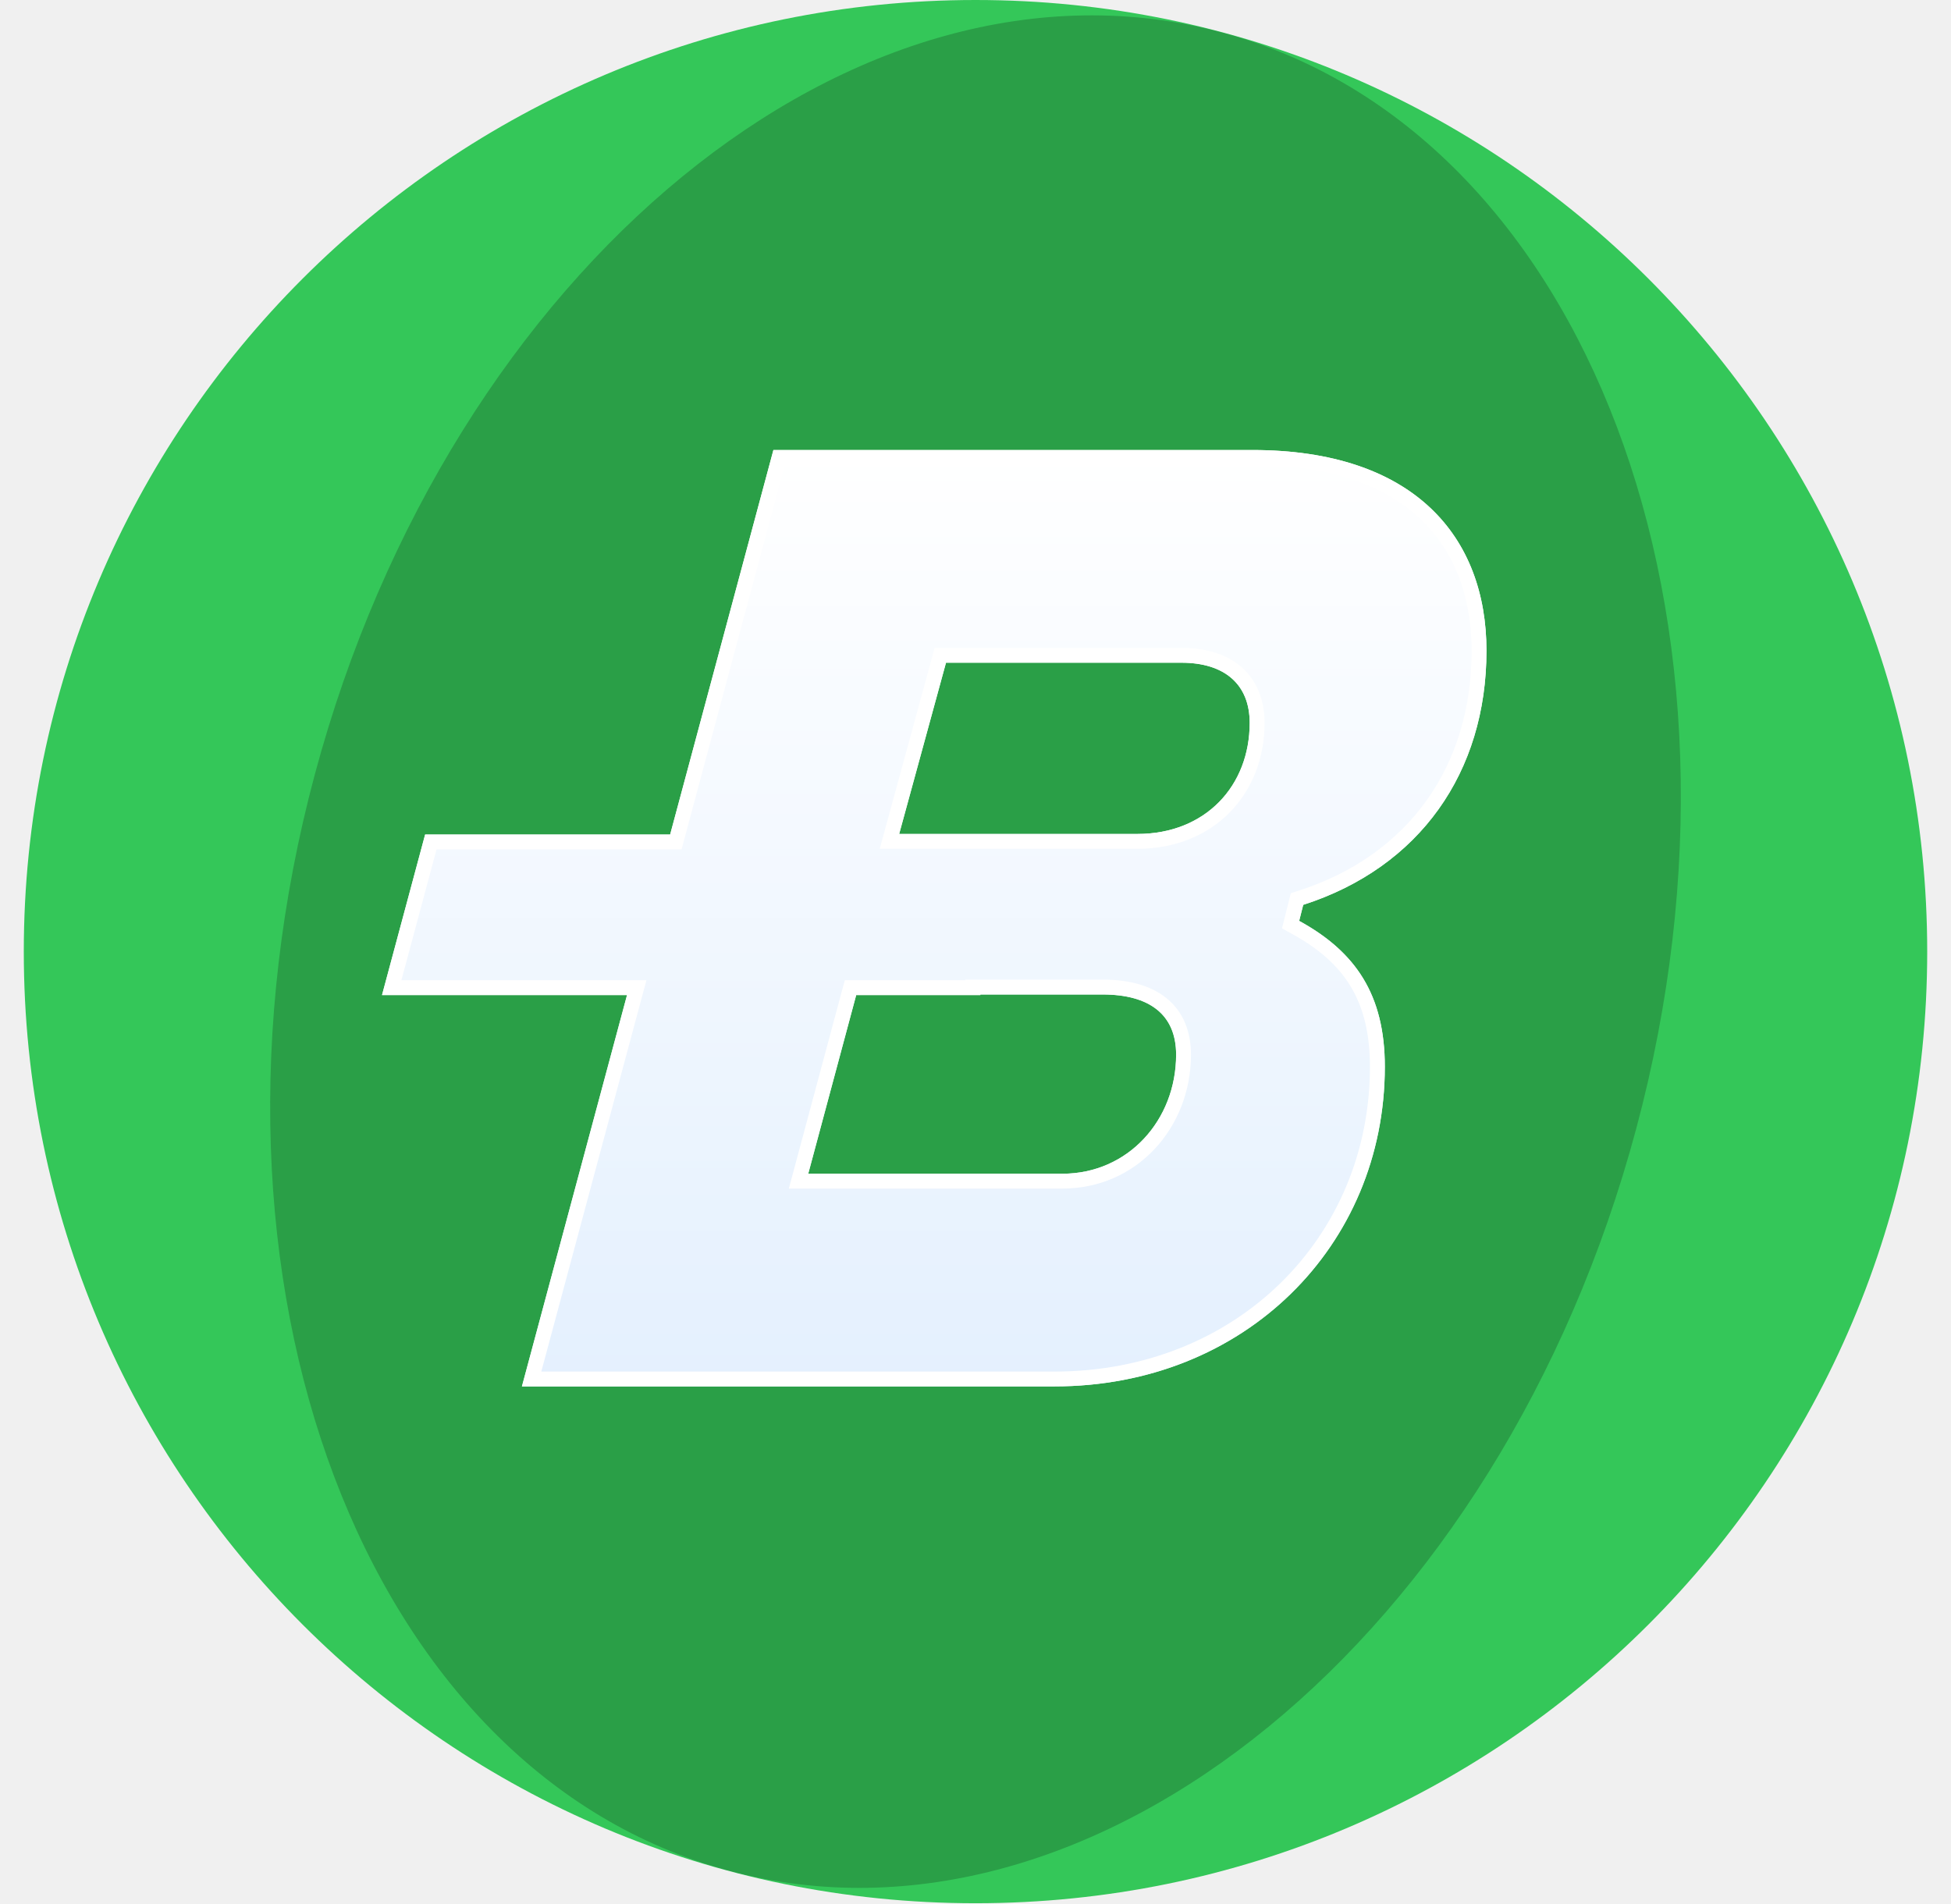
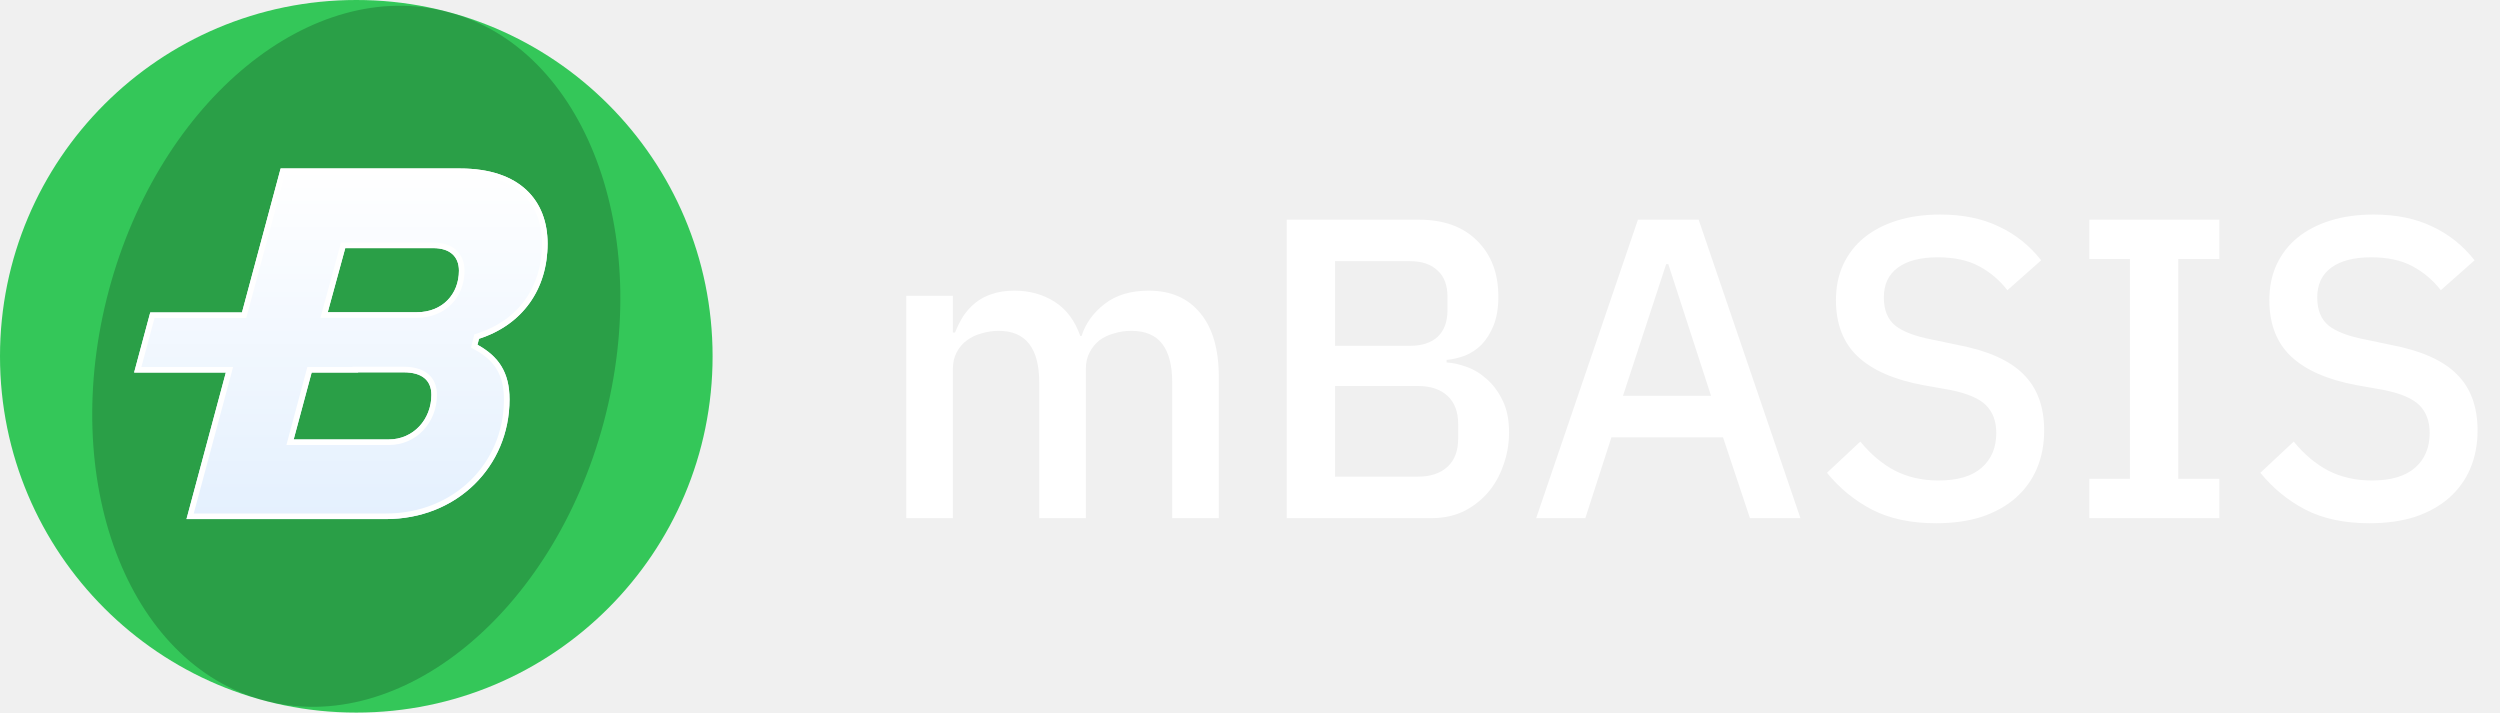
- <svg xmlns="http://www.w3.org/2000/svg" width="41" height="40" viewBox="0 0 41 40" fill="none">
-   <g clip-path="url(#clip0_1276_8955)">
-     <circle cx="20.5" cy="20" r="20" fill="#34C759" />
-     <ellipse cx="20.5" cy="20" rx="14.375" ry="20" transform="rotate(15 20.4998 20.0002)" fill="black" fill-opacity="0.2" />
-     <mask id="path-3-inside-1_1276_8955" fill="white">
-       <path fill-rule="evenodd" clip-rule="evenodd" d="M13.177 20.913L10.968 29.138H22.157C26.15 29.138 29.102 26.186 29.102 22.419C29.102 20.901 28.483 20.001 27.302 19.354L27.387 19.017C29.833 18.23 31.238 16.233 31.238 13.675C31.238 11.285 29.72 9.458 26.318 9.458H16.253L14.083 17.539H8.934L8.028 20.913H13.177ZM17.993 20.913L16.985 24.668H22.326C23.704 24.668 24.716 23.543 24.716 22.166C24.716 21.322 24.154 20.901 23.17 20.901H20.602V20.913H17.993ZM23.901 17.527H18.896L19.88 13.928H24.828C25.728 13.928 26.262 14.378 26.262 15.193C26.262 16.515 25.334 17.527 23.901 17.527Z" />
+ <svg xmlns="http://www.w3.org/2000/svg" width="842" height="240" viewBox="0 0 842 240" fill="none">
+   <g clip-path="url(#clip0_17_1312)">
+     <circle cx="120" cy="120" r="120" fill="#34C759" />
+     <ellipse cx="119.999" cy="120.001" rx="86.25" ry="120" transform="rotate(15 119.999 120.001)" fill="black" fill-opacity="0.2" />
+     <mask id="path-3-inside-1_17_1312" fill="white">
+       <path fill-rule="evenodd" clip-rule="evenodd" d="M76.061 125.477L62.807 174.827H129.944C153.898 174.827 171.61 157.115 171.61 134.511C171.61 125.402 167.899 120.004 160.814 116.124L161.32 114.1C175.996 109.377 184.43 97.4 184.43 82.05C184.43 67.712 175.321 56.747 154.91 56.747H94.52L81.498 105.235H50.605L45.169 125.477H76.061ZM104.959 125.477L98.906 148.006H130.956C139.222 148.006 145.295 141.259 145.295 132.993C145.295 127.932 141.921 125.402 136.017 125.402H120.61V125.477H104.959ZM140.403 105.16H110.377L116.281 83.568H145.97C151.367 83.568 154.572 86.267 154.572 91.159C154.572 99.087 149.006 105.16 140.403 105.16Z" />
    </mask>
-     <path fill-rule="evenodd" clip-rule="evenodd" d="M13.177 20.913L10.968 29.138H22.157C26.15 29.138 29.102 26.186 29.102 22.419C29.102 20.901 28.483 20.001 27.302 19.354L27.387 19.017C29.833 18.23 31.238 16.233 31.238 13.675C31.238 11.285 29.72 9.458 26.318 9.458H16.253L14.083 17.539H8.934L8.028 20.913H13.177ZM17.993 20.913L16.985 24.668H22.326C23.704 24.668 24.716 23.543 24.716 22.166C24.716 21.322 24.154 20.901 23.17 20.901H20.602V20.913H17.993ZM23.901 17.527H18.896L19.88 13.928H24.828C25.728 13.928 26.262 14.378 26.262 15.193C26.262 16.515 25.334 17.527 23.901 17.527Z" fill="url(#paint0_linear_1276_8955)" />
-     <path d="M10.968 29.138L10.666 29.057L10.56 29.451H10.968V29.138ZM13.177 20.913L13.479 20.994L13.585 20.601H13.177V20.913ZM27.302 19.354L26.999 19.278L26.941 19.512L27.152 19.628L27.302 19.354ZM27.387 19.017L27.291 18.719L27.126 18.773L27.084 18.941L27.387 19.017ZM16.253 9.458V9.146H16.014L15.952 9.377L16.253 9.458ZM14.083 17.539V17.852H14.323L14.385 17.62L14.083 17.539ZM8.934 17.539V17.227H8.695L8.633 17.458L8.934 17.539ZM8.028 20.913L7.727 20.832L7.621 21.226H8.028V20.913ZM17.993 20.913V20.601H17.754L17.691 20.832L17.993 20.913ZM16.985 24.668L16.683 24.587L16.577 24.98H16.985V24.668ZM20.602 20.901V20.588H20.289V20.901H20.602ZM20.602 20.913V21.226H20.914V20.913H20.602ZM18.896 17.527L18.595 17.444L18.487 17.839H18.896V17.527ZM19.88 13.928V13.616H19.642L19.579 13.846L19.88 13.928ZM11.27 29.219L13.479 20.994L12.875 20.832L10.666 29.057L11.27 29.219ZM22.157 28.826H10.968V29.451H22.157V28.826ZM28.789 22.419C28.789 26.007 25.984 28.826 22.157 28.826V29.451C26.316 29.451 29.414 26.365 29.414 22.419H28.789ZM27.152 19.628C27.709 19.933 28.112 20.286 28.378 20.722C28.644 21.158 28.789 21.703 28.789 22.419H29.414C29.414 21.616 29.25 20.952 28.912 20.397C28.573 19.842 28.076 19.422 27.453 19.08L27.152 19.628ZM27.084 18.941L26.999 19.278L27.606 19.43L27.69 19.093L27.084 18.941ZM30.926 13.675C30.926 16.102 29.604 17.975 27.291 18.719L27.483 19.314C30.061 18.484 31.551 16.365 31.551 13.675H30.926ZM26.318 9.771C27.965 9.771 29.109 10.212 29.84 10.898C30.569 11.583 30.926 12.547 30.926 13.675H31.551C31.551 12.413 31.148 11.269 30.268 10.443C29.389 9.618 28.074 9.146 26.318 9.146V9.771ZM16.253 9.771H26.318V9.146H16.253V9.771ZM14.385 17.62L16.555 9.539L15.952 9.377L13.781 17.458L14.385 17.62ZM8.934 17.852H14.083V17.227H8.934V17.852ZM8.33 20.994L9.236 17.62L8.633 17.458L7.727 20.832L8.33 20.994ZM13.177 20.601H8.028V21.226H13.177V20.601ZM17.691 20.832L16.683 24.587L17.286 24.749L18.295 20.994L17.691 20.832ZM16.985 24.98H22.326V24.355H16.985V24.98ZM22.326 24.98C23.895 24.98 25.028 23.697 25.028 22.166H24.403C24.403 23.39 23.513 24.355 22.326 24.355V24.98ZM25.028 22.166C25.028 21.669 24.859 21.254 24.507 20.973C24.167 20.701 23.7 20.588 23.17 20.588V21.213C23.624 21.213 23.93 21.311 24.117 21.461C24.292 21.601 24.403 21.819 24.403 22.166H25.028ZM23.17 20.588H20.602V21.213H23.17V20.588ZM20.289 20.901V20.913H20.914V20.901H20.289ZM20.602 20.601H17.993V21.226H20.602V20.601ZM18.896 17.839H23.901V17.214H18.896V17.839ZM19.579 13.846L18.595 17.444L19.198 17.609L20.182 14.011L19.579 13.846ZM24.828 13.616H19.88V14.241H24.828V13.616ZM26.575 15.193C26.575 14.714 26.415 14.304 26.088 14.019C25.767 13.74 25.326 13.616 24.828 13.616V14.241C25.23 14.241 25.506 14.341 25.677 14.491C25.842 14.634 25.95 14.857 25.95 15.193H26.575ZM23.901 17.839C24.694 17.839 25.367 17.558 25.842 17.075C26.316 16.593 26.575 15.928 26.575 15.193H25.95C25.95 15.78 25.745 16.282 25.396 16.637C25.049 16.99 24.541 17.214 23.901 17.214V17.839Z" fill="white" mask="url(#path-3-inside-1_1276_8955)" />
+     <path fill-rule="evenodd" clip-rule="evenodd" d="M76.061 125.477L62.807 174.827H129.944C153.898 174.827 171.61 157.115 171.61 134.511C171.61 125.402 167.899 120.004 160.814 116.124L161.32 114.1C175.996 109.377 184.43 97.4 184.43 82.05C184.43 67.712 175.321 56.747 154.91 56.747H94.52L81.498 105.235H50.605L45.169 125.477H76.061ZM104.959 125.477L98.906 148.006H130.956C139.222 148.006 145.295 141.259 145.295 132.993C145.295 127.932 141.921 125.402 136.017 125.402H120.61V125.477H104.959ZM140.403 105.16H110.377L116.281 83.568H145.97C151.367 83.568 154.572 86.267 154.572 91.159C154.572 99.087 149.006 105.16 140.403 105.16Z" fill="url(#paint0_linear_17_1312)" />
+     <path d="M62.807 174.827L60.997 174.341L60.362 176.702H62.807V174.827ZM76.061 125.477L77.872 125.964L78.506 123.602H76.061V125.477ZM160.814 116.124L158.995 115.67L158.644 117.074L159.913 117.769L160.814 116.124ZM161.32 114.1L160.745 112.315L159.754 112.635L159.501 113.645L161.32 114.1ZM94.52 56.747V54.872H93.082L92.71 56.261L94.52 56.747ZM81.498 105.235V107.11H82.936L83.309 105.721L81.498 105.235ZM50.605 105.235V103.36H49.167L48.794 104.749L50.605 105.235ZM45.169 125.477L43.358 124.991L42.724 127.352H45.169V125.477ZM104.959 125.477V123.602H103.521L103.148 124.991L104.959 125.477ZM98.906 148.006L97.095 147.52L96.461 149.881H98.906V148.006ZM120.61 125.402V123.527H118.735V125.402H120.61ZM120.61 125.477V127.352H122.485V125.477H120.61ZM110.377 105.16L108.568 104.665L107.92 107.035H110.377V105.16ZM116.281 83.568V81.693H114.85L114.472 83.074L116.281 83.568ZM64.618 175.313L77.872 125.964L74.251 124.991L60.997 174.341L64.618 175.313ZM129.944 172.952H62.807V176.702H129.944V172.952ZM169.735 134.511C169.735 156.039 152.903 172.952 129.944 172.952V176.702C154.892 176.702 173.485 158.191 173.485 134.511H169.735ZM159.913 117.769C163.254 119.599 165.67 121.714 167.268 124.333C168.863 126.948 169.735 130.217 169.735 134.511H173.485C173.485 129.696 172.501 125.712 170.469 122.38C168.44 119.053 165.458 116.53 161.714 114.48L159.913 117.769ZM159.501 113.645L158.995 115.67L162.633 116.579L163.139 114.555L159.501 113.645ZM182.555 82.05C182.555 96.611 174.623 107.849 160.745 112.315L161.894 115.885C177.369 110.905 186.305 98.19 186.305 82.05H182.555ZM154.91 58.622C164.789 58.622 171.656 61.272 176.041 65.389C180.415 69.495 182.555 75.282 182.555 82.05H186.305C186.305 74.479 183.89 67.615 178.607 62.655C173.335 57.705 165.441 54.872 154.91 54.872V58.622ZM94.52 58.622H154.91V54.872H94.52V58.622ZM83.309 105.721L96.331 57.233L92.71 56.261L79.687 104.749L83.309 105.721ZM50.605 107.11H81.498V103.36H50.605V107.11ZM46.98 125.964L52.416 105.721L48.794 104.749L43.358 124.991L46.98 125.964ZM76.061 123.602H45.169V127.352H76.061V123.602ZM103.148 124.991L97.095 147.52L100.717 148.493L106.769 125.964L103.148 124.991ZM98.906 149.881H130.956V146.131H98.906V149.881ZM130.956 149.881C140.369 149.881 147.17 142.179 147.17 132.993H143.42C143.42 140.338 138.075 146.131 130.956 146.131V149.881ZM147.17 132.993C147.17 130.013 146.153 127.525 144.041 125.836C142 124.203 139.197 123.527 136.017 123.527V127.277C138.741 127.277 140.577 127.867 141.699 128.764C142.749 129.605 143.42 130.912 143.42 132.993H147.17ZM136.017 123.527H120.61V127.277H136.017V123.527ZM118.735 125.402V125.477H122.485V125.402H118.735ZM120.61 123.602H104.959V127.352H120.61V123.602ZM110.377 107.035H140.403V103.285H110.377V107.035ZM114.472 83.074L108.568 104.665L112.185 105.654L118.089 84.063L114.472 83.074ZM145.97 81.693H116.281V85.443H145.97V81.693ZM156.447 91.159C156.447 88.282 155.489 85.825 153.527 84.115C151.604 82.439 148.958 81.693 145.97 81.693V85.443C148.379 85.443 150.035 86.046 151.063 86.943C152.054 87.806 152.697 89.144 152.697 91.159H156.447ZM140.403 107.035C145.162 107.035 149.201 105.345 152.051 102.447C154.894 99.555 156.447 95.568 156.447 91.159H152.697C152.697 94.678 151.468 97.691 149.377 99.818C147.292 101.938 144.246 103.285 140.403 103.285V107.035Z" fill="white" mask="url(#path-3-inside-1_17_1312)" />
  </g>
+   <path d="M305.232 174.5V99.62H320.928V112.004H321.648C322.416 110.084 323.328 108.26 324.384 106.532C325.536 104.804 326.88 103.316 328.416 102.068C330.048 100.724 331.92 99.716 334.032 99.044C336.24 98.276 338.784 97.892 341.664 97.892C346.752 97.892 351.264 99.14 355.2 101.636C359.136 104.132 362.016 107.972 363.84 113.156H364.272C365.616 108.932 368.208 105.332 372.048 102.356C375.888 99.38 380.832 97.892 386.88 97.892C394.368 97.892 400.176 100.436 404.304 105.524C408.432 110.516 410.496 117.668 410.496 126.98V174.5H394.8V128.852C394.8 123.092 393.696 118.772 391.488 115.892C389.28 112.916 385.776 111.428 380.976 111.428C378.96 111.428 377.04 111.716 375.216 112.292C373.392 112.772 371.76 113.54 370.32 114.596C368.976 115.652 367.872 116.996 367.008 118.628C366.144 120.26 365.712 122.132 365.712 124.244V174.5H350.016V128.852C350.016 117.236 345.456 111.428 336.336 111.428C334.416 111.428 332.496 111.716 330.576 112.292C328.752 112.772 327.12 113.54 325.68 114.596C324.24 115.652 323.088 116.996 322.224 118.628C321.36 120.26 320.928 122.132 320.928 124.244V174.5H305.232ZM433.368 73.988H477.864C486.216 73.988 492.744 76.34 497.448 81.044C502.248 85.748 504.648 92.036 504.648 99.908C504.648 103.652 504.12 106.868 503.064 109.556C502.008 112.148 500.664 114.308 499.032 116.036C497.4 117.668 495.528 118.916 493.416 119.78C491.304 120.548 489.24 121.028 487.224 121.22V122.084C489.24 122.18 491.448 122.66 493.848 123.524C496.344 124.388 498.648 125.78 500.76 127.7C502.872 129.524 504.648 131.924 506.088 134.9C507.528 137.78 508.248 141.332 508.248 145.556C508.248 149.588 507.576 153.38 506.232 156.932C504.984 160.484 503.208 163.556 500.904 166.148C498.6 168.74 495.864 170.804 492.696 172.34C489.528 173.78 486.072 174.5 482.328 174.5H433.368V73.988ZM449.64 160.532H477.576C481.8 160.532 485.112 159.428 487.512 157.22C489.912 155.012 491.112 151.844 491.112 147.716V142.82C491.112 138.692 489.912 135.524 487.512 133.316C485.112 131.108 481.8 130.004 477.576 130.004H449.64V160.532ZM449.64 116.468H474.84C478.872 116.468 481.992 115.46 484.2 113.444C486.408 111.332 487.512 108.356 487.512 104.516V99.908C487.512 96.068 486.408 93.14 484.2 91.124C481.992 89.012 478.872 87.956 474.84 87.956H449.64V116.468ZM589.387 174.5L580.315 147.284H542.731L533.947 174.5H517.387L551.659 73.988H572.107L606.379 174.5H589.387ZM561.883 88.964H561.163L546.619 133.316H576.283L561.883 88.964ZM652.043 176.228C643.595 176.228 636.395 174.692 630.443 171.62C624.587 168.548 619.547 164.42 615.323 159.236L626.555 148.724C630.107 153.044 633.995 156.308 638.219 158.516C642.539 160.724 647.435 161.828 652.907 161.828C659.339 161.828 664.187 160.388 667.451 157.508C670.715 154.628 672.347 150.74 672.347 145.844C672.347 141.908 671.195 138.788 668.891 136.484C666.587 134.18 662.507 132.452 656.651 131.3L647.723 129.716C637.931 127.892 630.587 124.676 625.691 120.068C620.795 115.46 618.347 109.124 618.347 101.06C618.347 96.644 619.163 92.66 620.795 89.108C622.523 85.46 624.875 82.436 627.851 80.036C630.923 77.54 634.619 75.62 638.939 74.276C643.259 72.932 648.107 72.26 653.483 72.26C661.067 72.26 667.643 73.604 673.211 76.292C678.779 78.884 683.531 82.676 687.467 87.668L676.091 97.748C673.499 94.388 670.331 91.7 666.587 89.684C662.843 87.668 658.187 86.66 652.619 86.66C646.859 86.66 642.395 87.812 639.227 90.116C636.059 92.42 634.475 95.78 634.475 100.196C634.475 104.42 635.771 107.588 638.363 109.7C640.955 111.716 644.987 113.252 650.459 114.308L659.387 116.18C669.467 118.1 676.811 121.364 681.419 125.972C686.123 130.58 688.475 136.916 688.475 144.98C688.475 149.684 687.659 153.956 686.027 157.796C684.395 161.636 681.995 164.948 678.827 167.732C675.755 170.42 671.963 172.532 667.451 174.068C662.939 175.508 657.803 176.228 652.043 176.228ZM703.689 174.5V161.252H717.369V87.236H703.689V73.988H747.465V87.236H733.641V161.252H747.465V174.5H703.689ZM798.011 176.228C789.563 176.228 782.363 174.692 776.411 171.62C770.555 168.548 765.515 164.42 761.291 159.236L772.523 148.724C776.075 153.044 779.963 156.308 784.187 158.516C788.507 160.724 793.403 161.828 798.875 161.828C805.307 161.828 810.155 160.388 813.419 157.508C816.683 154.628 818.315 150.74 818.315 145.844C818.315 141.908 817.163 138.788 814.859 136.484C812.555 134.18 808.475 132.452 802.619 131.3L793.691 129.716C783.899 127.892 776.555 124.676 771.659 120.068C766.763 115.46 764.315 109.124 764.315 101.06C764.315 96.644 765.131 92.66 766.763 89.108C768.491 85.46 770.843 82.436 773.819 80.036C776.891 77.54 780.587 75.62 784.907 74.276C789.227 72.932 794.075 72.26 799.451 72.26C807.035 72.26 813.611 73.604 819.179 76.292C824.747 78.884 829.499 82.676 833.435 87.668L822.059 97.748C819.467 94.388 816.299 91.7 812.555 89.684C808.811 87.668 804.155 86.66 798.587 86.66C792.827 86.66 788.363 87.812 785.195 90.116C782.027 92.42 780.443 95.78 780.443 100.196C780.443 104.42 781.739 107.588 784.331 109.7C786.923 111.716 790.955 113.252 796.427 114.308L805.355 116.18C815.435 118.1 822.779 121.364 827.387 125.972C832.091 130.58 834.443 136.916 834.443 144.98C834.443 149.684 833.627 153.956 831.995 157.796C830.363 161.636 827.963 164.948 824.795 167.732C821.723 170.42 817.931 172.532 813.419 174.068C808.907 175.508 803.771 176.228 798.011 176.228Z" fill="white" />
  <defs>
-     <linearGradient id="paint0_linear_1276_8955" x1="19.633" y1="9.458" x2="19.633" y2="29.138" gradientUnits="userSpaceOnUse">
+     <linearGradient id="paint0_linear_17_1312" x1="114.8" y1="56.747" x2="114.8" y2="174.827" gradientUnits="userSpaceOnUse">
      <stop stop-color="white" />
      <stop offset="1" stop-color="#E4F0FE" />
    </linearGradient>
-     <clipPath id="clip0_1276_8955">
-       <rect width="40" height="40" fill="white" transform="translate(0.5)" />
+     <clipPath id="clip0_17_1312">
+       <rect width="240" height="240" fill="white" />
    </clipPath>
  </defs>
</svg>
